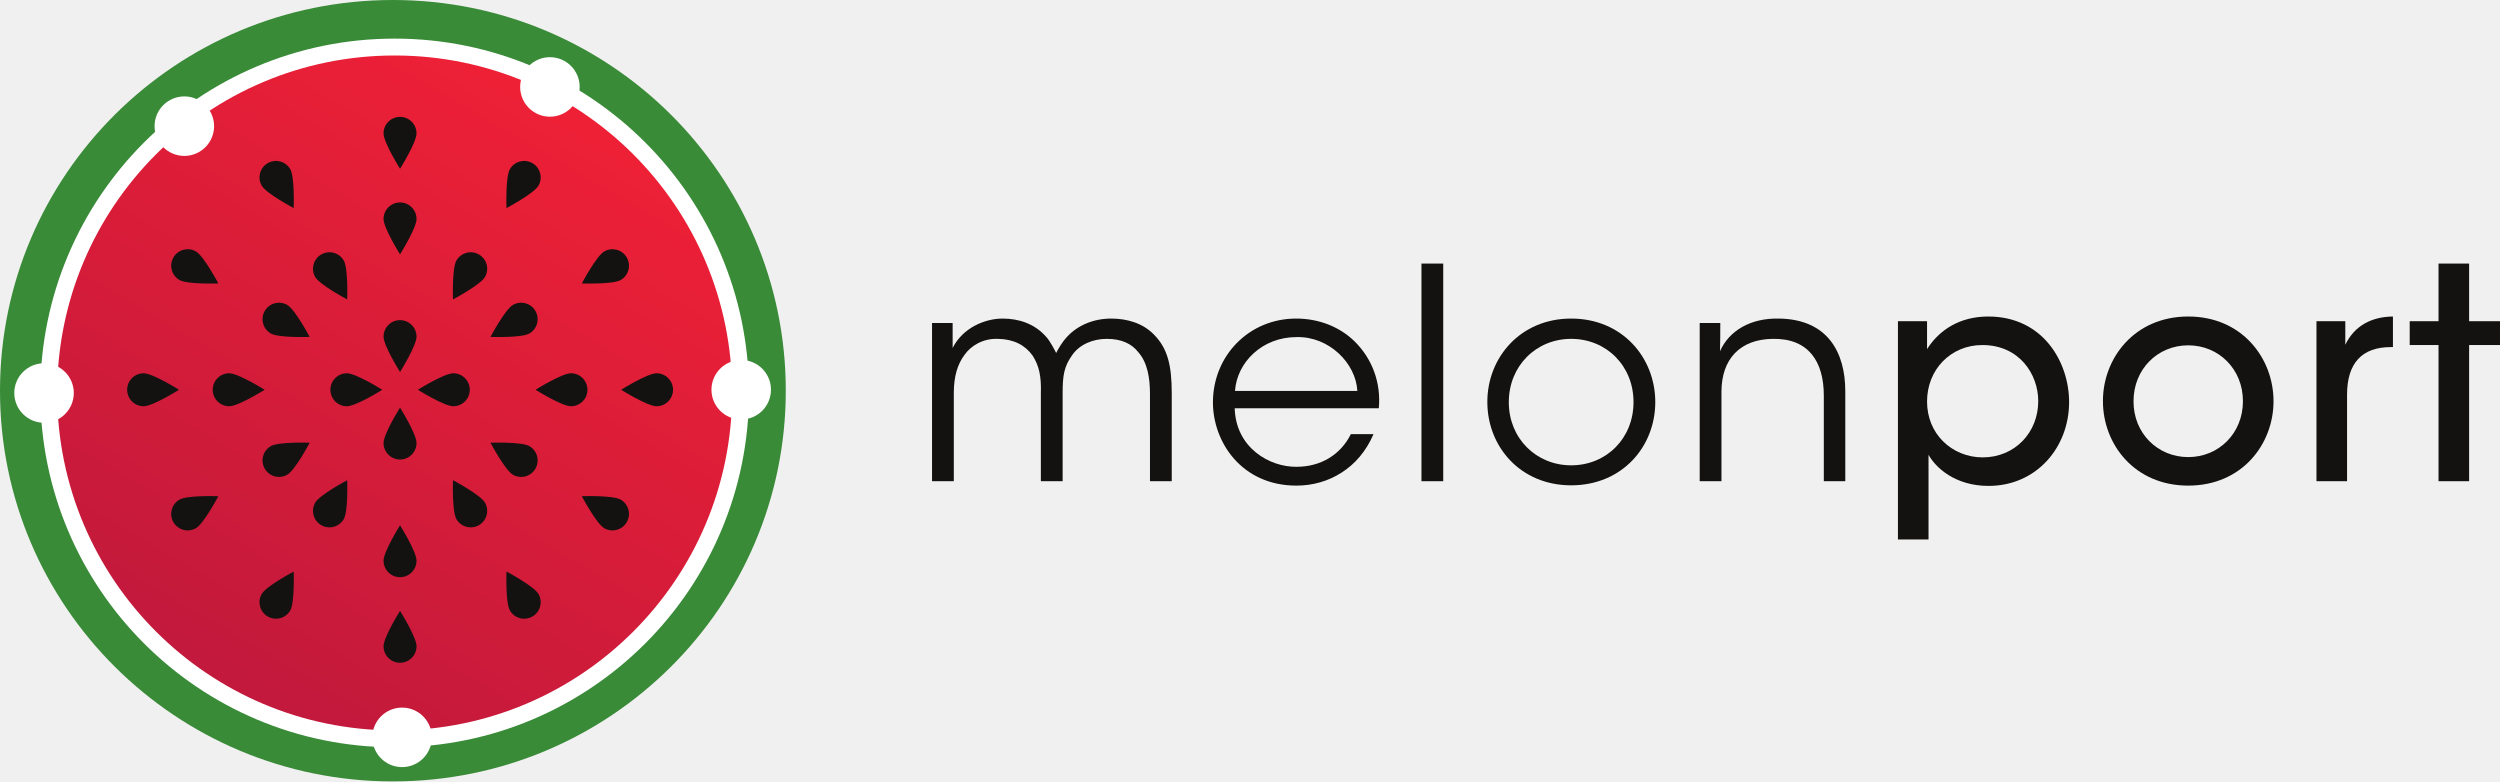
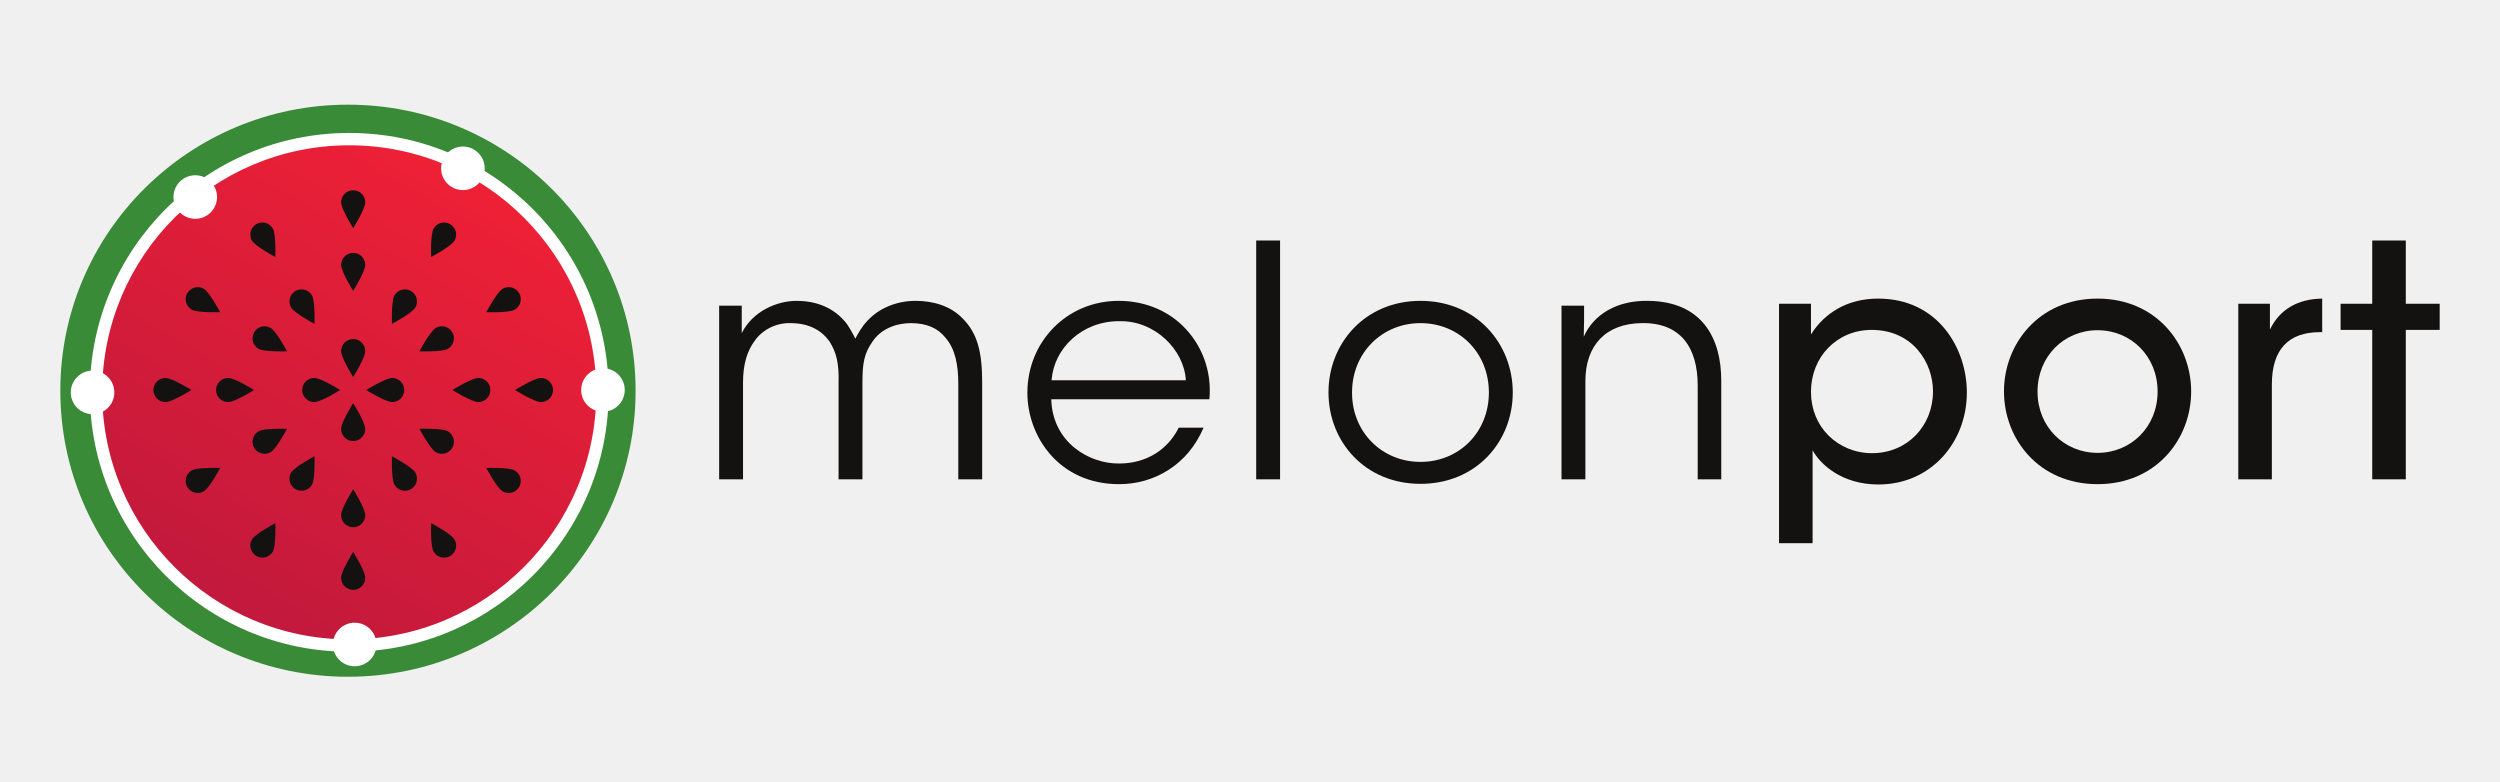
<svg xmlns="http://www.w3.org/2000/svg" id="svg2" version="1.1" xml:space="preserve" width="949.429" height="296.763" viewBox="0 0 949.429 296.763">
  <defs id="defs6">
    <linearGradient x1="0" y1="0" x2="1" y2="0" gradientUnits="userSpaceOnUse" gradientTransform="matrix(1025.44,1776.11,1776.11,-1025.44,1882.29,1516.03)" spreadMethod="pad" id="linearGradient36">
      <stop style="stop-opacity:1;stop-color:#c2193c" offset="0" id="stop38" />
      <stop style="stop-opacity:1;stop-color:#ee2036" offset="1" id="stop40" />
    </linearGradient>
  </defs>
  <g id="g10" transform="matrix(1.25,0,0,-1.25,-149.4988,449.7425)">
    <g id="g12" transform="scale(0.1,0.1)">
-       <g id="g3436" transform="translate(4027.702,1959.026)">
-         <path id="path14" style="fill:#131210;fill-opacity:1;fill-rule:nonzero;stroke:none" d="m 0,657.66 62.547,0 0,-75.949 c 30.383,60.758 97.398,89.348 151.906,89.348 50.039,0 97.399,-16.09 131.352,-54.508 12.511,-12.512 28.593,-44.672 31.273,-50.039 7.152,13.398 16.981,32.168 34.852,50.937 31.273,33.063 78.633,53.61 132.246,53.61 49.144,0 96.504,-14.289 129.562,-48.258 42,-41.992 54.508,-93.821 54.508,-178.711 l 0,-267.168 -66.121,0 0,264.5 c 0,50.93 -8.043,96.5 -35.742,127.769 -19.66,25.02 -50.039,40.207 -95.613,40.207 -41.997,0 -83.098,-16.968 -105.438,-50.027 C 401.207,525.41 396.738,498.602 396.738,444.09 l 0,-267.168 -66.125,0 0,267.168 c 1.789,53.621 -6.254,84.89 -25.015,114.379 -22.34,31.281 -56.297,50.043 -105.442,50.929 C 155.48,611.191 117.949,588.859 98.289,560.262 77.738,532.559 66.121,495.93 66.121,444.988 l 0,-268.066 -66.121,0 0,480.738" />
-         <path id="path16" style="fill:#131210;fill-opacity:1;fill-rule:nonzero;stroke:none" d="m 1292.12,451.238 c -4.47,84 -85.78,166.211 -184.97,163.532 -103.65,0 -180.494,-75.95 -186.752,-163.532 l 371.722,0 z M 919.508,398.531 c 3.574,-120.633 106.332,-178.722 187.642,-177.82 74.17,0 134.04,36.629 165.31,99.18 l 68.8,0 c -22.33,-51.821 -56.29,-91.141 -97.39,-117.051 -40.21,-25.918 -87.57,-39.309 -136.72,-39.309 -167.091,0 -253.767,133.129 -253.767,252.867 0,141.18 109.015,254.661 252.877,254.661 67.91,0 130.46,-24.129 176.03,-67.911 55.4,-53.609 82.21,-127.777 75.06,-204.617 l -437.842,0" />
-         <path id="path18" style="fill:#131210;fill-opacity:1;fill-rule:nonzero;stroke:none" d="m 1486.94,176.922 66.117,0 0,661.227 -66.117,0 0,-661.227 z" />
-         <path id="path20" style="fill:#131210;fill-opacity:1;fill-rule:nonzero;stroke:none" d="m 1752.33,416.398 c 0,-109.019 83.1,-191.218 189.43,-191.218 107.23,0 189.44,82.199 189.44,192.121 0,109.898 -82.21,192.097 -189.44,192.097 -106.33,0 -189.43,-82.199 -189.43,-192.097 l 0,-0.903 z m -65.23,1.782 c 0,134.039 100.08,252.879 254.66,252.879 155.48,0 255.56,-118.84 255.56,-253.758 0,-134.942 -100.08,-252.891 -255.56,-252.891 -154.58,0 -254.66,117.949 -254.66,252.891 l 0,0.879" />
-         <path id="path22" style="fill:#131210;fill-opacity:1;fill-rule:nonzero;stroke:none" d="m 2332.27,657.66 62.55,0 c 0,-26.808 0,-53.621 -0.89,-85.781 27.7,62.543 92.93,100.961 178.71,99.18 149.22,-1.789 201.94,-103.649 201.94,-220.707 l 0,-273.43 -65.23,0 0,260.019 c 0,103.661 -46.46,174.25 -154.58,172.457 -99.19,-0.886 -156.38,-60.757 -156.38,-160.839 l 0,-271.637 -66.12,0 0,480.738" />
-         <path id="path24" style="fill:#131210;fill-opacity:1;fill-rule:nonzero;stroke:none" d="m 3360.78,420.871 c 0,79.52 -56.3,169.77 -169.79,169.77 -48.24,0 -90.24,-18.762 -120.62,-50.039 C 3040.87,510.23 3023,467.328 3023,419.07 c 0,-48.238 17.87,-90.242 48.26,-120.621 30.38,-30.379 73.27,-49.14 120.63,-49.14 98.29,0 168.89,75.941 168.89,170.66 l 0,0.902 z m -426.23,242.149 88.45,0 0,-84.879 c 36.64,58.07 99.19,99.168 185.86,99.168 167.1,0 245.73,-139.387 245.73,-260.008 0,-137.621 -99.18,-254.672 -244.83,-254.672 -100.98,0 -160.84,55.402 -182.28,94.711 l 0,-257.34 -92.93,0 0,663.02" />
-         <path id="path26" style="fill:#131210;fill-opacity:1;fill-rule:nonzero;stroke:none" d="m 3650.31,419.07 c 0,-96.5 73.26,-168.871 166.19,-168.871 92.93,0 166.21,72.371 166.21,169.77 0,97.402 -73.28,169.781 -166.21,169.781 -92.93,0 -166.19,-72.379 -166.19,-169.781 l 0,-0.899 z m -92.93,1.801 c 0,129.559 95.6,256.438 259.12,256.438 163.52,0 259.14,-126.879 259.14,-257.34 0,-130.457 -95.62,-256.438 -259.14,-256.438 -163.52,0 -259.12,125.981 -259.12,256.438 l 0,0.902" />
-         <path id="path28" style="fill:#131210;fill-opacity:1;fill-rule:nonzero;stroke:none" d="m 4206.13,663.02 87.57,0 0,-71.489 c 27.7,57.188 78.63,84.891 144.75,85.778 l 0,-92.918 -6.25,0 c -87.58,0 -133.14,-48.262 -133.14,-144.762 l 0,-262.707 -92.93,0 0,486.098" />
-         <path id="path30" style="fill:#131210;fill-opacity:1;fill-rule:nonzero;stroke:none" d="m 4576.97,590.641 -87.58,0 0,72.379 87.58,0 0,175.128 92.93,0 0,-175.128 93.82,0 0,-72.379 -93.82,0 0,-413.719 -92.93,0 0,413.719" />
-       </g>
-       <g id="g3447">
-         <path id="path32" style="fill:#398b38;fill-opacity:1;fill-rule:evenodd;stroke:none" d="m 2389.66,3597.94 c -659.24,0 -1193.67,-531.46 -1193.67,-1187.05 0,-655.59 534.43,-1187.05 1193.67,-1187.05 659.25,0 1193.68,531.46 1193.68,1187.05 0,655.59 -534.43,1187.05 -1193.68,1187.05" />
-         <path id="path34" style="fill:#ffffff;fill-opacity:1;fill-rule:evenodd;stroke:none" d="m 2395,3480.62 c -594.55,0 -1076.53,-481.99 -1076.53,-1076.54 0,-594.55 481.98,-1076.52 1076.53,-1076.52 594.56,0 1076.53,481.97 1076.53,1076.52 0,594.55 -481.97,1076.54 -1076.53,1076.54" />
-         <path id="path42" style="fill:url(#linearGradient36);fill-opacity:1;fill-rule:evenodd;stroke:none" d="m 2395,3429.35 c -566.24,0 -1025.27,-459.03 -1025.27,-1025.27 0,-566.24 459.03,-1025.26 1025.27,-1025.26 566.24,0 1025.27,459.02 1025.27,1025.26 0,566.24 -459.03,1025.27 -1025.27,1025.27" />
-         <path id="path44" style="fill:#ffffff;fill-opacity:1;fill-rule:evenodd;stroke:none" d="m 1329.8,2494.3 c -49.93,0 -90.41,-40.48 -90.41,-90.41 0,-49.93 40.48,-90.41 90.41,-90.41 49.93,0 90.41,40.48 90.41,90.41 0,49.93 -40.48,90.41 -90.41,90.41" />
-         <path id="path46" style="fill:#ffffff;fill-opacity:1;fill-rule:evenodd;stroke:none" d="m 3447.92,2504.3 c -49.93,0 -90.41,-40.48 -90.41,-90.41 0,-49.93 40.48,-90.41 90.41,-90.41 49.93,0 90.41,40.48 90.41,90.41 0,49.93 -40.48,90.41 -90.41,90.41" />
-         <path id="path48" style="fill:#ffffff;fill-opacity:1;fill-rule:evenodd;stroke:none" d="m 2417.6,1448.15 c -49.92,0 -90.4,-40.47 -90.4,-90.41 0,-49.93 40.48,-90.41 90.4,-90.41 49.93,0 90.41,40.48 90.41,90.41 0,49.94 -40.48,90.41 -90.41,90.41" />
-         <path id="path50" style="fill:#ffffff;fill-opacity:1;fill-rule:evenodd;stroke:none" d="m 2866.73,3424.2 c -49.93,0 -90.41,-40.48 -90.41,-90.41 0,-49.93 40.48,-90.4 90.41,-90.4 49.93,0 90.4,40.47 90.4,90.4 0,49.93 -40.47,90.41 -90.4,90.41" />
-         <path id="path52" style="fill:#ffffff;fill-opacity:1;fill-rule:evenodd;stroke:none" d="m 1756.01,3305.05 c -49.93,0 -90.41,-40.48 -90.41,-90.41 0,-49.93 40.48,-90.41 90.41,-90.41 49.93,0 90.41,40.48 90.41,90.41 0,49.93 -40.48,90.41 -90.41,90.41" />
-         <path id="path54" style="fill:#131210;fill-opacity:1;fill-rule:nonzero;stroke:none" d="m 2461.48,2251.96 c -0.02,-27.68 -22.44,-50.11 -50.12,-50.11 -27.66,0 -50.1,22.43 -50.11,50.11 0.01,27.67 50.12,107.56 50.12,107.56 0,0 50.1,-79.89 50.11,-107.56" />
-         <path id="path56" style="fill:#131210;fill-opacity:1;fill-rule:nonzero;stroke:none" d="m 2461.48,1894.46 c -0.02,-27.68 -22.44,-50.11 -50.12,-50.11 -27.66,0 -50.1,22.43 -50.11,50.11 0.01,27.67 50.12,107.56 50.12,107.56 0,0 50.1,-79.89 50.11,-107.56" />
-         <path id="path58" style="fill:#131210;fill-opacity:1;fill-rule:nonzero;stroke:none" d="m 2461.48,1634.46 c -0.02,-27.68 -22.44,-50.11 -50.12,-50.11 -27.66,0 -50.1,22.43 -50.11,50.11 0.01,27.67 50.12,107.56 50.12,107.56 0,0 50.1,-79.89 50.11,-107.56" />
-         <path id="path60" style="fill:#131210;fill-opacity:1;fill-rule:nonzero;stroke:none" d="m 2077.91,1743.25 c -13.86,-23.96 -44.5,-32.18 -68.47,-18.34 -23.96,13.84 -32.16,44.48 -18.34,68.45 13.85,23.96 97.19,68.1 97.19,68.1 0,0 3.45,-94.24 -10.38,-118.21" />
-         <path id="path62" style="fill:#131210;fill-opacity:1;fill-rule:nonzero;stroke:none" d="m 2240.41,2020.75 c -13.86,-23.96 -44.5,-32.18 -68.47,-18.34 -23.96,13.84 -32.16,44.48 -18.34,68.45 13.85,23.96 97.19,68.1 97.19,68.1 0,0 3.45,-94.24 -10.38,-118.21" />
-         <path id="path64" style="fill:#131210;fill-opacity:1;fill-rule:nonzero;stroke:none" d="m 2745.15,1743.25 c 13.85,-23.96 44.49,-32.18 68.47,-18.34 23.95,13.84 32.16,44.48 18.33,68.45 -13.85,23.96 -97.18,68.1 -97.18,68.1 0,0 -3.45,-94.24 10.38,-118.21" />
-         <path id="path66" style="fill:#131210;fill-opacity:1;fill-rule:nonzero;stroke:none" d="m 2582.65,2020.75 c 13.85,-23.96 44.49,-32.18 68.47,-18.34 23.95,13.84 32.16,44.48 18.33,68.45 -13.85,23.96 -97.18,68.1 -97.18,68.1 0,0 -3.45,-94.24 10.38,-118.21" />
-         <path id="path68" style="fill:#131210;fill-opacity:1;fill-rule:nonzero;stroke:none" d="m 2461.48,2575.23 c -0.02,27.69 -22.44,50.12 -50.12,50.12 -27.66,0 -50.1,-22.43 -50.11,-50.11 0.01,-27.68 50.12,-107.56 50.12,-107.56 0,0 50.1,79.88 50.11,107.55" />
-         <path id="path70" style="fill:#131210;fill-opacity:1;fill-rule:nonzero;stroke:none" d="m 2461.48,2932.73 c -0.02,27.69 -22.44,50.12 -50.12,50.12 -27.66,0 -50.1,-22.43 -50.11,-50.11 0.01,-27.68 50.12,-107.56 50.12,-107.56 0,0 50.1,79.88 50.11,107.55" />
-         <path id="path72" style="fill:#131210;fill-opacity:1;fill-rule:nonzero;stroke:none" d="m 2461.48,3192.73 c -0.02,27.69 -22.44,50.12 -50.12,50.12 -27.66,0 -50.1,-22.43 -50.11,-50.11 0.01,-27.68 50.12,-107.56 50.12,-107.56 0,0 50.1,79.88 50.11,107.55" />
-         <path id="path74" style="fill:#131210;fill-opacity:1;fill-rule:nonzero;stroke:none" d="m 2077.91,3083.95 c -13.86,23.96 -44.5,32.18 -68.47,18.34 -23.96,-13.84 -32.16,-44.48 -18.34,-68.45 13.85,-23.96 97.19,-68.1 97.19,-68.1 0,0 3.45,94.24 -10.38,118.21" />
-         <path id="path76" style="fill:#131210;fill-opacity:1;fill-rule:nonzero;stroke:none" d="m 2240.41,2806.45 c -13.86,23.96 -44.5,32.18 -68.47,18.34 -23.96,-13.84 -32.16,-44.48 -18.34,-68.45 13.85,-23.96 97.19,-68.1 97.19,-68.1 0,0 3.45,94.24 -10.38,118.21" />
-         <path id="path78" style="fill:#131210;fill-opacity:1;fill-rule:nonzero;stroke:none" d="m 2745.15,3083.95 c 13.85,23.96 44.49,32.18 68.47,18.34 23.95,-13.84 32.16,-44.48 18.33,-68.45 -13.85,-23.96 -97.18,-68.1 -97.18,-68.1 0,0 -3.45,94.24 10.38,118.21" />
-         <path id="path80" style="fill:#131210;fill-opacity:1;fill-rule:nonzero;stroke:none" d="m 2582.65,2806.45 c 13.85,23.96 44.49,32.18 68.47,18.34 23.95,-13.84 32.16,-44.48 18.33,-68.45 -13.85,-23.96 -97.18,-68.1 -97.18,-68.1 0,0 -3.45,94.24 10.38,118.21" />
-         <path id="path82" style="fill:#131210;fill-opacity:1;fill-rule:nonzero;stroke:none" d="m 2249.89,2363.64 c -27.68,0.02 -50.11,22.45 -50.11,50.13 0,27.66 22.43,50.09 50.11,50.11 27.67,-0.02 107.56,-50.12 107.56,-50.12 0,0 -79.89,-50.11 -107.56,-50.12" />
-         <path id="path84" style="fill:#131210;fill-opacity:1;fill-rule:nonzero;stroke:none" d="m 1892.39,2363.64 c -27.68,0.02 -50.11,22.45 -50.11,50.13 0,27.66 22.43,50.09 50.11,50.11 27.67,-0.02 107.56,-50.12 107.56,-50.12 0,0 -79.89,-50.11 -107.56,-50.12" />
-         <path id="path86" style="fill:#131210;fill-opacity:1;fill-rule:nonzero;stroke:none" d="m 1632.39,2363.64 c -27.68,0.02 -50.11,22.45 -50.11,50.13 0,27.66 22.43,50.09 50.11,50.11 27.67,-0.02 107.56,-50.12 107.56,-50.12 0,0 -79.89,-50.11 -107.56,-50.12" />
-         <path id="path88" style="fill:#131210;fill-opacity:1;fill-rule:nonzero;stroke:none" d="m 1741.18,2747.22 c -23.96,13.85 -32.18,44.49 -18.34,68.47 13.83,23.95 44.48,32.16 68.45,18.33 23.96,-13.84 68.09,-97.18 68.09,-97.18 0,0 -94.23,-3.45 -118.2,10.38" />
-         <path id="path90" style="fill:#131210;fill-opacity:1;fill-rule:nonzero;stroke:none" d="m 2018.68,2584.72 c -23.96,13.85 -32.18,44.49 -18.34,68.47 13.83,23.95 44.48,32.16 68.45,18.33 23.96,-13.84 68.09,-97.18 68.09,-97.18 0,0 -94.23,-3.45 -118.2,10.38" />
-         <path id="path92" style="fill:#131210;fill-opacity:1;fill-rule:nonzero;stroke:none" d="m 1741.18,2079.98 c -23.96,-13.85 -32.18,-44.5 -18.34,-68.47 13.83,-23.96 44.48,-32.16 68.45,-18.33 23.96,13.85 68.09,97.18 68.09,97.18 0,0 -94.23,3.44 -118.2,-10.38" />
-         <path id="path94" style="fill:#131210;fill-opacity:1;fill-rule:nonzero;stroke:none" d="m 2018.68,2242.48 c -23.96,-13.85 -32.18,-44.5 -18.34,-68.47 13.83,-23.96 44.48,-32.16 68.45,-18.33 23.96,13.85 68.09,97.18 68.09,97.18 0,0 -94.23,3.45 -118.2,-10.38" />
-         <path id="path96" style="fill:#131210;fill-opacity:1;fill-rule:nonzero;stroke:none" d="m 2573.16,2363.64 c 27.68,0.02 50.12,22.45 50.12,50.13 0,27.66 -22.44,50.09 -50.11,50.11 -27.68,-0.02 -107.56,-50.12 -107.56,-50.12 0,0 79.88,-50.11 107.55,-50.12" />
-         <path id="path98" style="fill:#131210;fill-opacity:1;fill-rule:nonzero;stroke:none" d="m 2930.66,2363.64 c 27.68,0.02 50.12,22.45 50.12,50.13 0,27.66 -22.44,50.09 -50.11,50.11 -27.68,-0.02 -107.56,-50.12 -107.56,-50.12 0,0 79.88,-50.11 107.55,-50.12" />
-         <path id="path100" style="fill:#131210;fill-opacity:1;fill-rule:nonzero;stroke:none" d="m 3190.66,2363.64 c 27.68,0.02 50.12,22.45 50.12,50.13 0,27.66 -22.44,50.09 -50.11,50.11 -27.68,-0.02 -107.56,-50.12 -107.56,-50.12 0,0 79.88,-50.11 107.55,-50.12" />
-         <path id="path102" style="fill:#131210;fill-opacity:1;fill-rule:nonzero;stroke:none" d="m 3081.87,2747.22 c 23.96,13.85 32.19,44.49 18.34,68.47 -13.83,23.95 -44.47,32.16 -68.45,18.33 -23.95,-13.84 -68.09,-97.18 -68.09,-97.18 0,0 94.24,-3.45 118.2,10.38" />
-         <path id="path104" style="fill:#131210;fill-opacity:1;fill-rule:nonzero;stroke:none" d="m 2804.37,2584.72 c 23.96,13.85 32.19,44.49 18.34,68.47 -13.83,23.95 -44.47,32.16 -68.45,18.33 -23.95,-13.84 -68.09,-97.18 -68.09,-97.18 0,0 94.24,-3.45 118.2,10.38" />
-         <path id="path106" style="fill:#131210;fill-opacity:1;fill-rule:nonzero;stroke:none" d="m 3081.87,2079.98 c 23.96,-13.85 32.19,-44.5 18.34,-68.47 -13.83,-23.96 -44.47,-32.16 -68.45,-18.33 -23.95,13.85 -68.09,97.18 -68.09,97.18 0,0 94.24,3.44 118.2,-10.38" />
-         <path id="path108" style="fill:#131210;fill-opacity:1;fill-rule:nonzero;stroke:none" d="m 2804.37,2242.48 c 23.96,-13.85 32.19,-44.5 18.34,-68.47 -13.83,-23.96 -44.47,-32.16 -68.45,-18.33 -23.95,13.85 -68.09,97.18 -68.09,97.18 0,0 94.24,3.45 118.2,-10.38" />
+       <g id="g3384" transform="translate(-43.12035,-48.51042)">
+         <g transform="matrix(1.097307,0,0,1.097307,3424.018,1996.049)" id="g3436">
+           <path d="m 0,657.66 62.547,0 0,-75.949 c 30.383,60.758 97.398,89.348 151.906,89.348 50.039,0 97.399,-16.09 131.352,-54.508 12.511,-12.512 28.593,-44.672 31.273,-50.039 7.152,13.398 16.981,32.168 34.852,50.937 31.273,33.063 78.633,53.61 132.246,53.61 49.144,0 96.504,-14.289 129.562,-48.258 42,-41.992 54.508,-93.821 54.508,-178.711 l 0,-267.168 -66.121,0 0,264.5 c 0,50.93 -8.043,96.5 -35.742,127.769 -19.66,25.02 -50.039,40.207 -95.613,40.207 -41.997,0 -83.098,-16.968 -105.438,-50.027 C 401.207,525.41 396.738,498.602 396.738,444.09 l 0,-267.168 -66.125,0 0,267.168 c 1.789,53.621 -6.254,84.89 -25.015,114.379 -22.34,31.281 -56.297,50.043 -105.442,50.929 C 155.48,611.191 117.949,588.859 98.289,560.262 77.738,532.559 66.121,495.93 66.121,444.988 l 0,-268.066 -66.121,0 0,480.738" style="fill:#131210;fill-opacity:1;fill-rule:nonzero;stroke:none" id="path14" />
+           <path d="m 1292.12,451.238 c -4.47,84 -85.78,166.211 -184.97,163.532 -103.65,0 -180.494,-75.95 -186.752,-163.532 l 371.722,0 z M 919.508,398.531 c 3.574,-120.633 106.332,-178.722 187.642,-177.82 74.17,0 134.04,36.629 165.31,99.18 l 68.8,0 c -22.33,-51.821 -56.29,-91.141 -97.39,-117.051 -40.21,-25.918 -87.57,-39.309 -136.72,-39.309 -167.091,0 -253.767,133.129 -253.767,252.867 0,141.18 109.015,254.661 252.877,254.661 67.91,0 130.46,-24.129 176.03,-67.911 55.4,-53.609 82.21,-127.777 75.06,-204.617 l -437.842,0" style="fill:#131210;fill-opacity:1;fill-rule:nonzero;stroke:none" id="path16" />
+           <path d="m 1486.94,176.922 66.117,0 0,661.227 -66.117,0 0,-661.227 z" style="fill:#131210;fill-opacity:1;fill-rule:nonzero;stroke:none" id="path18" />
+           <path d="m 1752.33,416.398 c 0,-109.019 83.1,-191.218 189.43,-191.218 107.23,0 189.44,82.199 189.44,192.121 0,109.898 -82.21,192.097 -189.44,192.097 -106.33,0 -189.43,-82.199 -189.43,-192.097 l 0,-0.903 z m -65.23,1.782 c 0,134.039 100.08,252.879 254.66,252.879 155.48,0 255.56,-118.84 255.56,-253.758 0,-134.942 -100.08,-252.891 -255.56,-252.891 -154.58,0 -254.66,117.949 -254.66,252.891 l 0,0.879" style="fill:#131210;fill-opacity:1;fill-rule:nonzero;stroke:none" id="path20" />
+           <path d="m 2332.27,657.66 62.55,0 c 0,-26.808 0,-53.621 -0.89,-85.781 27.7,62.543 92.93,100.961 178.71,99.18 149.22,-1.789 201.94,-103.649 201.94,-220.707 l 0,-273.43 -65.23,0 0,260.019 c 0,103.661 -46.46,174.25 -154.58,172.457 -99.19,-0.886 -156.38,-60.757 -156.38,-160.839 l 0,-271.637 -66.12,0 0,480.738" style="fill:#131210;fill-opacity:1;fill-rule:nonzero;stroke:none" id="path22" />
+           <path d="m 3360.78,420.871 c 0,79.52 -56.3,169.77 -169.79,169.77 -48.24,0 -90.24,-18.762 -120.62,-50.039 C 3040.87,510.23 3023,467.328 3023,419.07 c 0,-48.238 17.87,-90.242 48.26,-120.621 30.38,-30.379 73.27,-49.14 120.63,-49.14 98.29,0 168.89,75.941 168.89,170.66 l 0,0.902 z m -426.23,242.149 88.45,0 0,-84.879 c 36.64,58.07 99.19,99.168 185.86,99.168 167.1,0 245.73,-139.387 245.73,-260.008 0,-137.621 -99.18,-254.672 -244.83,-254.672 -100.98,0 -160.84,55.402 -182.28,94.711 l 0,-257.34 -92.93,0 0,663.02" style="fill:#131210;fill-opacity:1;fill-rule:nonzero;stroke:none" id="path24" />
+           <path d="m 3650.31,419.07 c 0,-96.5 73.26,-168.871 166.19,-168.871 92.93,0 166.21,72.371 166.21,169.77 0,97.402 -73.28,169.781 -166.21,169.781 -92.93,0 -166.19,-72.379 -166.19,-169.781 l 0,-0.899 z m -92.93,1.801 c 0,129.559 95.6,256.438 259.12,256.438 163.52,0 259.14,-126.879 259.14,-257.34 0,-130.457 -95.62,-256.438 -259.14,-256.438 -163.52,0 -259.12,125.981 -259.12,256.438 l 0,0.902" style="fill:#131210;fill-opacity:1;fill-rule:nonzero;stroke:none" id="path26" />
+           <path d="m 4206.13,663.02 87.57,0 0,-71.489 c 27.7,57.188 78.63,84.891 144.75,85.778 l 0,-92.918 -6.25,0 c -87.58,0 -133.14,-48.262 -133.14,-144.762 l 0,-262.707 -92.93,0 0,486.098" style="fill:#131210;fill-opacity:1;fill-rule:nonzero;stroke:none" id="path28" />
+           <path d="m 4576.97,590.641 -87.58,0 0,72.379 87.58,0 0,175.128 92.93,0 0,-175.128 93.82,0 0,-72.379 -93.82,0 0,-413.719 -92.93,0 0,413.719" style="fill:#131210;fill-opacity:1;fill-rule:nonzero;stroke:none" id="path30" />
+         </g>
+         <g transform="matrix(0.7320985,0,0,0.7320985,546.7892,694.3913)" id="g3447">
+           <path d="m 2389.66,3597.94 c -659.24,0 -1193.67,-531.46 -1193.67,-1187.05 0,-655.59 534.43,-1187.05 1193.67,-1187.05 659.25,0 1193.68,531.46 1193.68,1187.05 0,655.59 -534.43,1187.05 -1193.68,1187.05" style="fill:#398b38;fill-opacity:1;fill-rule:evenodd;stroke:none" id="path32" />
+           <path d="m 2395,3480.62 c -594.55,0 -1076.53,-481.99 -1076.53,-1076.54 0,-594.55 481.98,-1076.52 1076.53,-1076.52 594.56,0 1076.53,481.97 1076.53,1076.52 0,594.55 -481.97,1076.54 -1076.53,1076.54" style="fill:#ffffff;fill-opacity:1;fill-rule:evenodd;stroke:none" id="path34" />
+           <path d="m 2395,3429.35 c -566.24,0 -1025.27,-459.03 -1025.27,-1025.27 0,-566.24 459.03,-1025.26 1025.27,-1025.26 566.24,0 1025.27,459.02 1025.27,1025.26 0,566.24 -459.03,1025.27 -1025.27,1025.27" style="fill:url(#linearGradient36);fill-opacity:1;fill-rule:evenodd;stroke:none" id="path42" />
+           <path d="m 1329.8,2494.3 c -49.93,0 -90.41,-40.48 -90.41,-90.41 0,-49.93 40.48,-90.41 90.41,-90.41 49.93,0 90.41,40.48 90.41,90.41 0,49.93 -40.48,90.41 -90.41,90.41" style="fill:#ffffff;fill-opacity:1;fill-rule:evenodd;stroke:none" id="path44" />
+           <path d="m 3447.92,2504.3 c -49.93,0 -90.41,-40.48 -90.41,-90.41 0,-49.93 40.48,-90.41 90.41,-90.41 49.93,0 90.41,40.48 90.41,90.41 0,49.93 -40.48,90.41 -90.41,90.41" style="fill:#ffffff;fill-opacity:1;fill-rule:evenodd;stroke:none" id="path46" />
+           <path d="m 2417.6,1448.15 c -49.92,0 -90.4,-40.47 -90.4,-90.41 0,-49.93 40.48,-90.41 90.4,-90.41 49.93,0 90.41,40.48 90.41,90.41 0,49.94 -40.48,90.41 -90.41,90.41" style="fill:#ffffff;fill-opacity:1;fill-rule:evenodd;stroke:none" id="path48" />
+           <path d="m 2866.73,3424.2 c -49.93,0 -90.41,-40.48 -90.41,-90.41 0,-49.93 40.48,-90.4 90.41,-90.4 49.93,0 90.4,40.47 90.4,90.4 0,49.93 -40.47,90.41 -90.4,90.41" style="fill:#ffffff;fill-opacity:1;fill-rule:evenodd;stroke:none" id="path50" />
+           <path d="m 1756.01,3305.05 c -49.93,0 -90.41,-40.48 -90.41,-90.41 0,-49.93 40.48,-90.41 90.41,-90.41 49.93,0 90.41,40.48 90.41,90.41 0,49.93 -40.48,90.41 -90.41,90.41" style="fill:#ffffff;fill-opacity:1;fill-rule:evenodd;stroke:none" id="path52" />
+           <path d="m 2461.48,2251.96 c -0.02,-27.68 -22.44,-50.11 -50.12,-50.11 -27.66,0 -50.1,22.43 -50.11,50.11 0.01,27.67 50.12,107.56 50.12,107.56 0,0 50.1,-79.89 50.11,-107.56" style="fill:#131210;fill-opacity:1;fill-rule:nonzero;stroke:none" id="path54" />
+           <path d="m 2461.48,1894.46 c -0.02,-27.68 -22.44,-50.11 -50.12,-50.11 -27.66,0 -50.1,22.43 -50.11,50.11 0.01,27.67 50.12,107.56 50.12,107.56 0,0 50.1,-79.89 50.11,-107.56" style="fill:#131210;fill-opacity:1;fill-rule:nonzero;stroke:none" id="path56" />
+           <path d="m 2461.48,1634.46 c -0.02,-27.68 -22.44,-50.11 -50.12,-50.11 -27.66,0 -50.1,22.43 -50.11,50.11 0.01,27.67 50.12,107.56 50.12,107.56 0,0 50.1,-79.89 50.11,-107.56" style="fill:#131210;fill-opacity:1;fill-rule:nonzero;stroke:none" id="path58" />
+           <path d="m 2077.91,1743.25 c -13.86,-23.96 -44.5,-32.18 -68.47,-18.34 -23.96,13.84 -32.16,44.48 -18.34,68.45 13.85,23.96 97.19,68.1 97.19,68.1 0,0 3.45,-94.24 -10.38,-118.21" style="fill:#131210;fill-opacity:1;fill-rule:nonzero;stroke:none" id="path60" />
+           <path d="m 2240.41,2020.75 c -13.86,-23.96 -44.5,-32.18 -68.47,-18.34 -23.96,13.84 -32.16,44.48 -18.34,68.45 13.85,23.96 97.19,68.1 97.19,68.1 0,0 3.45,-94.24 -10.38,-118.21" style="fill:#131210;fill-opacity:1;fill-rule:nonzero;stroke:none" id="path62" />
+           <path d="m 2745.15,1743.25 c 13.85,-23.96 44.49,-32.18 68.47,-18.34 23.95,13.84 32.16,44.48 18.33,68.45 -13.85,23.96 -97.18,68.1 -97.18,68.1 0,0 -3.45,-94.24 10.38,-118.21" style="fill:#131210;fill-opacity:1;fill-rule:nonzero;stroke:none" id="path64" />
+           <path d="m 2582.65,2020.75 c 13.85,-23.96 44.49,-32.18 68.47,-18.34 23.95,13.84 32.16,44.48 18.33,68.45 -13.85,23.96 -97.18,68.1 -97.18,68.1 0,0 -3.45,-94.24 10.38,-118.21" style="fill:#131210;fill-opacity:1;fill-rule:nonzero;stroke:none" id="path66" />
+           <path d="m 2461.48,2575.23 c -0.02,27.69 -22.44,50.12 -50.12,50.12 -27.66,0 -50.1,-22.43 -50.11,-50.11 0.01,-27.68 50.12,-107.56 50.12,-107.56 0,0 50.1,79.88 50.11,107.55" style="fill:#131210;fill-opacity:1;fill-rule:nonzero;stroke:none" id="path68" />
+           <path d="m 2461.48,2932.73 c -0.02,27.69 -22.44,50.12 -50.12,50.12 -27.66,0 -50.1,-22.43 -50.11,-50.11 0.01,-27.68 50.12,-107.56 50.12,-107.56 0,0 50.1,79.88 50.11,107.55" style="fill:#131210;fill-opacity:1;fill-rule:nonzero;stroke:none" id="path70" />
+           <path d="m 2461.48,3192.73 c -0.02,27.69 -22.44,50.12 -50.12,50.12 -27.66,0 -50.1,-22.43 -50.11,-50.11 0.01,-27.68 50.12,-107.56 50.12,-107.56 0,0 50.1,79.88 50.11,107.55" style="fill:#131210;fill-opacity:1;fill-rule:nonzero;stroke:none" id="path72" />
+           <path d="m 2077.91,3083.95 c -13.86,23.96 -44.5,32.18 -68.47,18.34 -23.96,-13.84 -32.16,-44.48 -18.34,-68.45 13.85,-23.96 97.19,-68.1 97.19,-68.1 0,0 3.45,94.24 -10.38,118.21" style="fill:#131210;fill-opacity:1;fill-rule:nonzero;stroke:none" id="path74" />
+           <path d="m 2240.41,2806.45 c -13.86,23.96 -44.5,32.18 -68.47,18.34 -23.96,-13.84 -32.16,-44.48 -18.34,-68.45 13.85,-23.96 97.19,-68.1 97.19,-68.1 0,0 3.45,94.24 -10.38,118.21" style="fill:#131210;fill-opacity:1;fill-rule:nonzero;stroke:none" id="path76" />
+           <path d="m 2745.15,3083.95 c 13.85,23.96 44.49,32.18 68.47,18.34 23.95,-13.84 32.16,-44.48 18.33,-68.45 -13.85,-23.96 -97.18,-68.1 -97.18,-68.1 0,0 -3.45,94.24 10.38,118.21" style="fill:#131210;fill-opacity:1;fill-rule:nonzero;stroke:none" id="path78" />
+           <path d="m 2582.65,2806.45 c 13.85,23.96 44.49,32.18 68.47,18.34 23.95,-13.84 32.16,-44.48 18.33,-68.45 -13.85,-23.96 -97.18,-68.1 -97.18,-68.1 0,0 -3.45,94.24 10.38,118.21" style="fill:#131210;fill-opacity:1;fill-rule:nonzero;stroke:none" id="path80" />
+           <path d="m 2249.89,2363.64 c -27.68,0.02 -50.11,22.45 -50.11,50.13 0,27.66 22.43,50.09 50.11,50.11 27.67,-0.02 107.56,-50.12 107.56,-50.12 0,0 -79.89,-50.11 -107.56,-50.12" style="fill:#131210;fill-opacity:1;fill-rule:nonzero;stroke:none" id="path82" />
+           <path d="m 1892.39,2363.64 c -27.68,0.02 -50.11,22.45 -50.11,50.13 0,27.66 22.43,50.09 50.11,50.11 27.67,-0.02 107.56,-50.12 107.56,-50.12 0,0 -79.89,-50.11 -107.56,-50.12" style="fill:#131210;fill-opacity:1;fill-rule:nonzero;stroke:none" id="path84" />
+           <path d="m 1632.39,2363.64 c -27.68,0.02 -50.11,22.45 -50.11,50.13 0,27.66 22.43,50.09 50.11,50.11 27.67,-0.02 107.56,-50.12 107.56,-50.12 0,0 -79.89,-50.11 -107.56,-50.12" style="fill:#131210;fill-opacity:1;fill-rule:nonzero;stroke:none" id="path86" />
+           <path d="m 1741.18,2747.22 c -23.96,13.85 -32.18,44.49 -18.34,68.47 13.83,23.95 44.48,32.16 68.45,18.33 23.96,-13.84 68.09,-97.18 68.09,-97.18 0,0 -94.23,-3.45 -118.2,10.38" style="fill:#131210;fill-opacity:1;fill-rule:nonzero;stroke:none" id="path88" />
+           <path d="m 2018.68,2584.72 c -23.96,13.85 -32.18,44.49 -18.34,68.47 13.83,23.95 44.48,32.16 68.45,18.33 23.96,-13.84 68.09,-97.18 68.09,-97.18 0,0 -94.23,-3.45 -118.2,10.38" style="fill:#131210;fill-opacity:1;fill-rule:nonzero;stroke:none" id="path90" />
+           <path d="m 1741.18,2079.98 c -23.96,-13.85 -32.18,-44.5 -18.34,-68.47 13.83,-23.96 44.48,-32.16 68.45,-18.33 23.96,13.85 68.09,97.18 68.09,97.18 0,0 -94.23,3.44 -118.2,-10.38" style="fill:#131210;fill-opacity:1;fill-rule:nonzero;stroke:none" id="path92" />
+           <path d="m 2018.68,2242.48 c -23.96,-13.85 -32.18,-44.5 -18.34,-68.47 13.83,-23.96 44.48,-32.16 68.45,-18.33 23.96,13.85 68.09,97.18 68.09,97.18 0,0 -94.23,3.45 -118.2,-10.38" style="fill:#131210;fill-opacity:1;fill-rule:nonzero;stroke:none" id="path94" />
+           <path d="m 2573.16,2363.64 c 27.68,0.02 50.12,22.45 50.12,50.13 0,27.66 -22.44,50.09 -50.11,50.11 -27.68,-0.02 -107.56,-50.12 -107.56,-50.12 0,0 79.88,-50.11 107.55,-50.12" style="fill:#131210;fill-opacity:1;fill-rule:nonzero;stroke:none" id="path96" />
+           <path d="m 2930.66,2363.64 c 27.68,0.02 50.12,22.45 50.12,50.13 0,27.66 -22.44,50.09 -50.11,50.11 -27.68,-0.02 -107.56,-50.12 -107.56,-50.12 0,0 79.88,-50.11 107.55,-50.12" style="fill:#131210;fill-opacity:1;fill-rule:nonzero;stroke:none" id="path98" />
+           <path d="m 3190.66,2363.64 c 27.68,0.02 50.12,22.45 50.12,50.13 0,27.66 -22.44,50.09 -50.11,50.11 -27.68,-0.02 -107.56,-50.12 -107.56,-50.12 0,0 79.88,-50.11 107.55,-50.12" style="fill:#131210;fill-opacity:1;fill-rule:nonzero;stroke:none" id="path100" />
+           <path d="m 3081.87,2747.22 c 23.96,13.85 32.19,44.49 18.34,68.47 -13.83,23.95 -44.47,32.16 -68.45,18.33 -23.95,-13.84 -68.09,-97.18 -68.09,-97.18 0,0 94.24,-3.45 118.2,10.38" style="fill:#131210;fill-opacity:1;fill-rule:nonzero;stroke:none" id="path102" />
+           <path d="m 2804.37,2584.72 c 23.96,13.85 32.19,44.49 18.34,68.47 -13.83,23.95 -44.47,32.16 -68.45,18.33 -23.95,-13.84 -68.09,-97.18 -68.09,-97.18 0,0 94.24,-3.45 118.2,10.38" style="fill:#131210;fill-opacity:1;fill-rule:nonzero;stroke:none" id="path104" />
+           <path d="m 3081.87,2079.98 c 23.96,-13.85 32.19,-44.5 18.34,-68.47 -13.83,-23.96 -44.47,-32.16 -68.45,-18.33 -23.95,13.85 -68.09,97.18 -68.09,97.18 0,0 94.24,3.44 118.2,-10.38" style="fill:#131210;fill-opacity:1;fill-rule:nonzero;stroke:none" id="path106" />
+           <path d="m 2804.37,2242.48 c 23.96,-13.85 32.19,-44.5 18.34,-68.47 -13.83,-23.96 -44.47,-32.16 -68.45,-18.33 -23.95,13.85 -68.09,97.18 -68.09,97.18 0,0 94.24,3.45 118.2,-10.38" style="fill:#131210;fill-opacity:1;fill-rule:nonzero;stroke:none" id="path108" />
+         </g>
      </g>
    </g>
  </g>
</svg>
